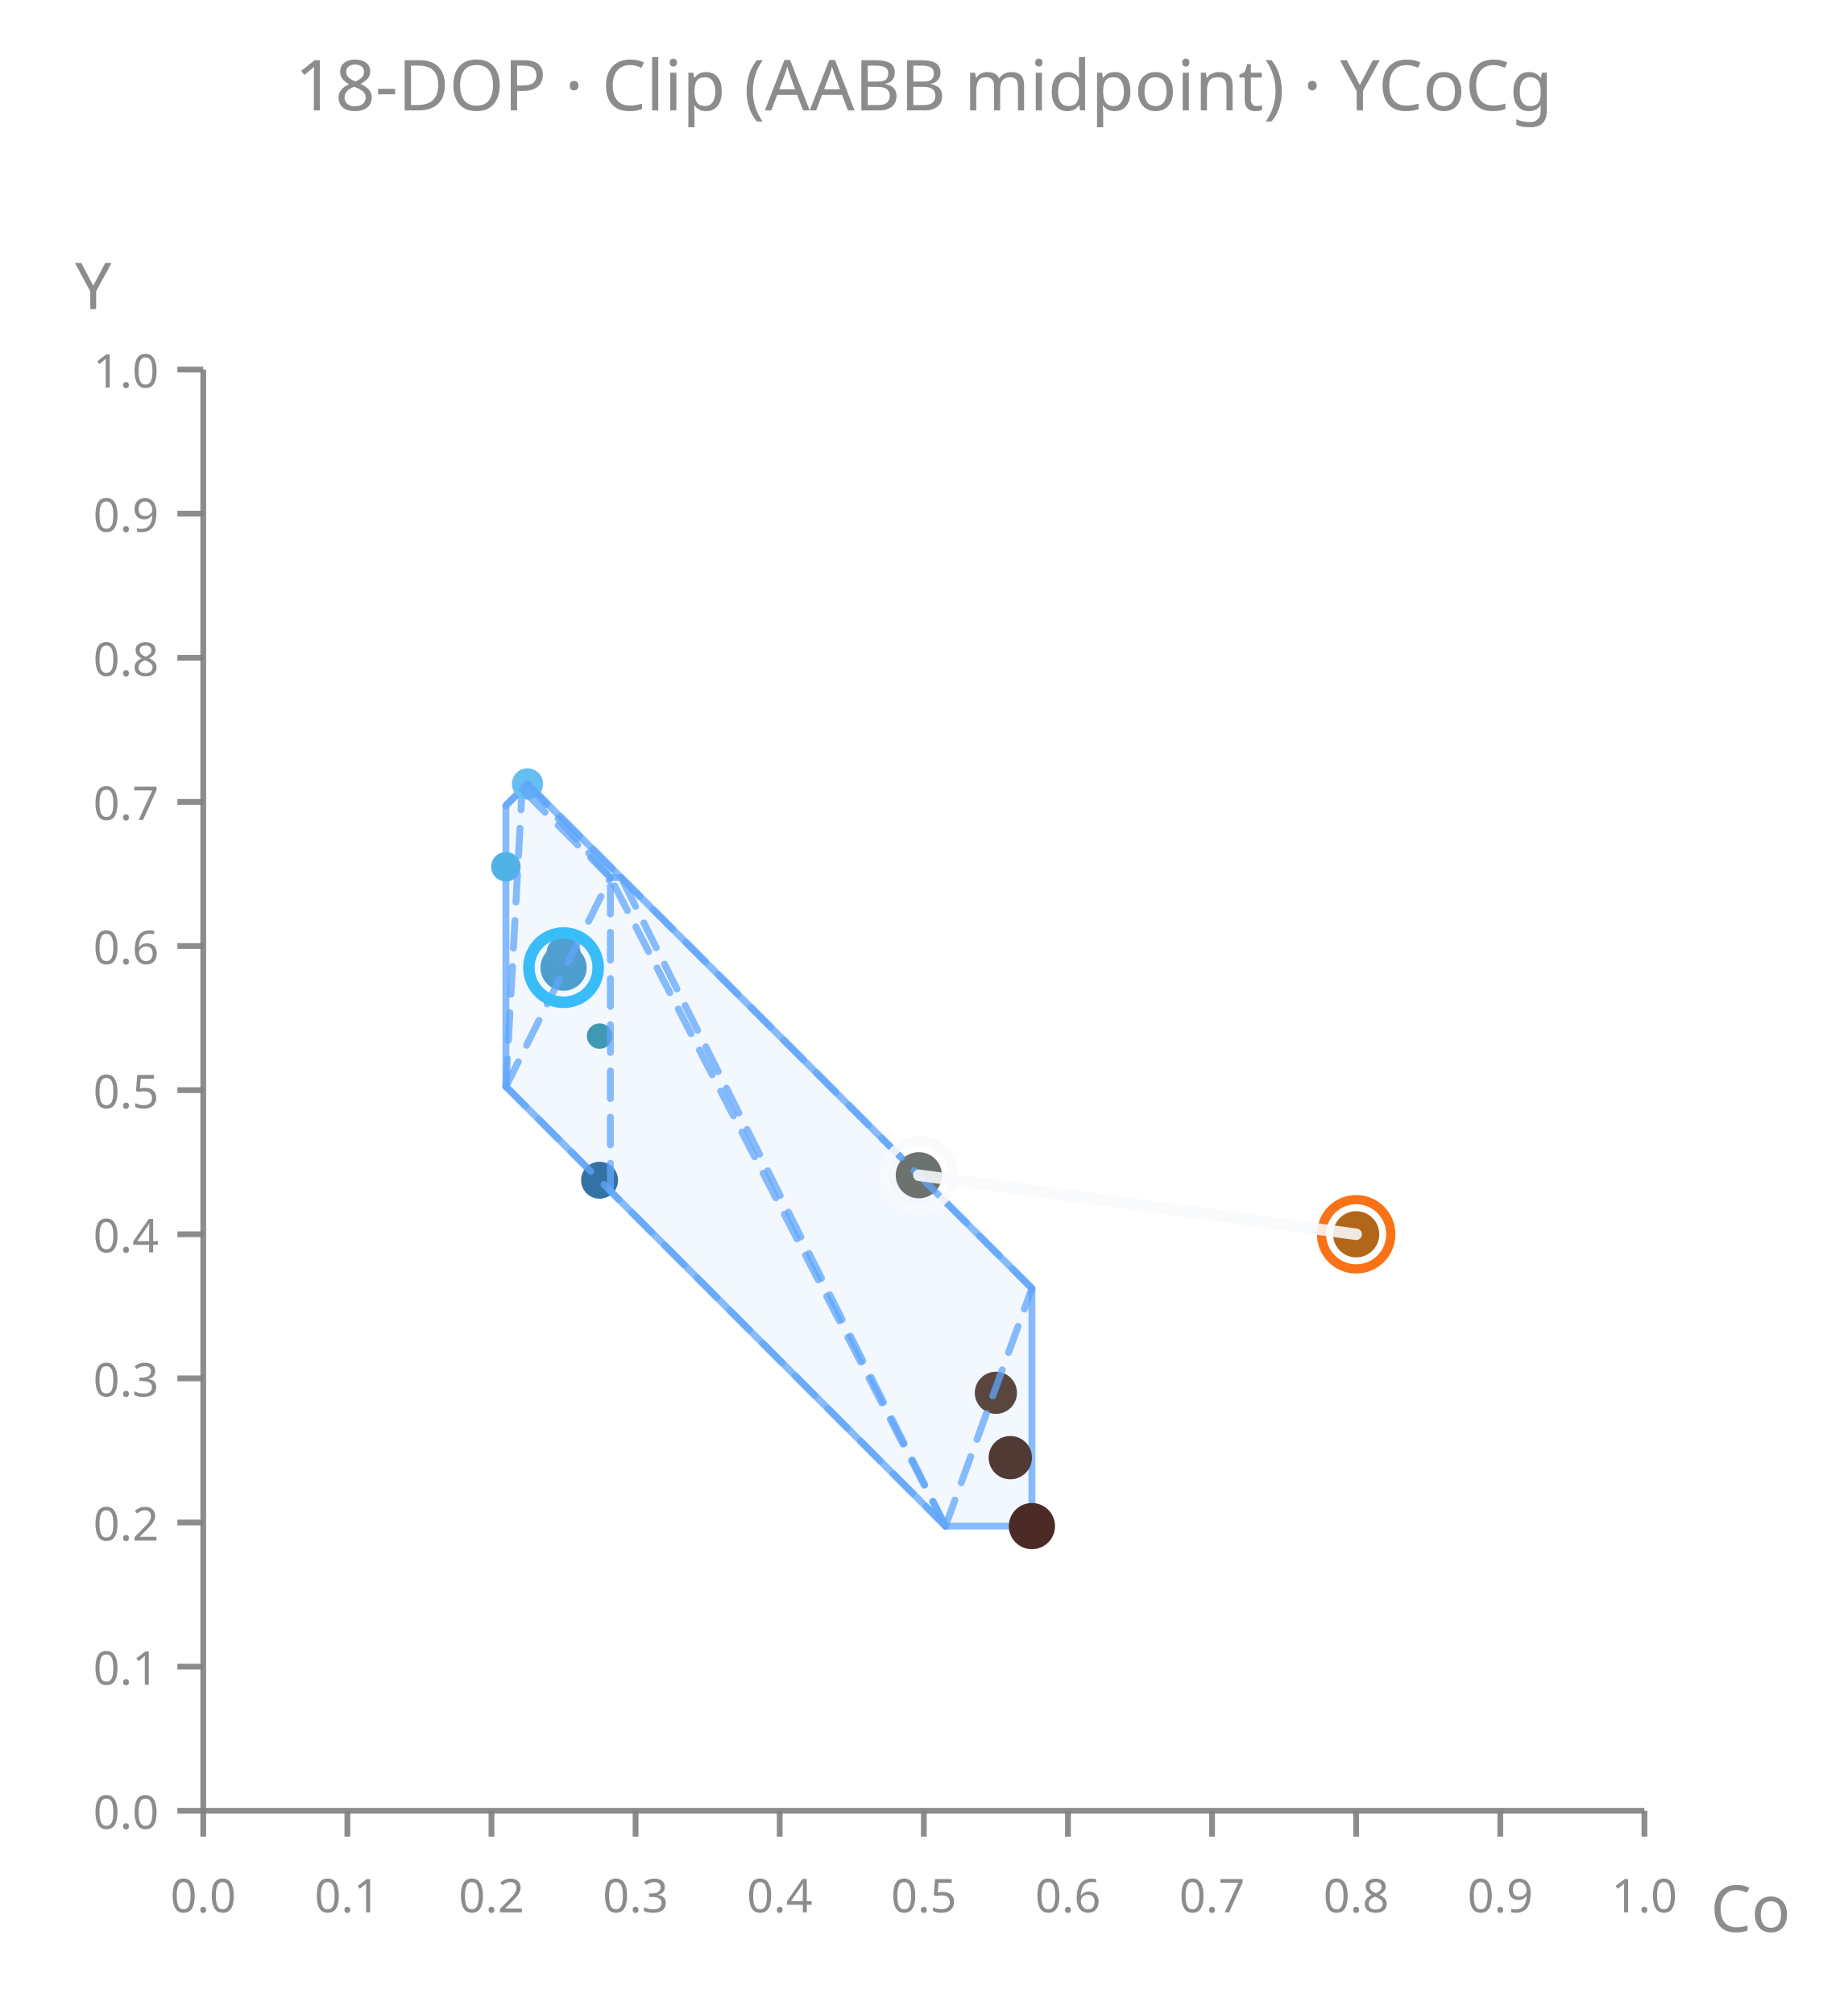
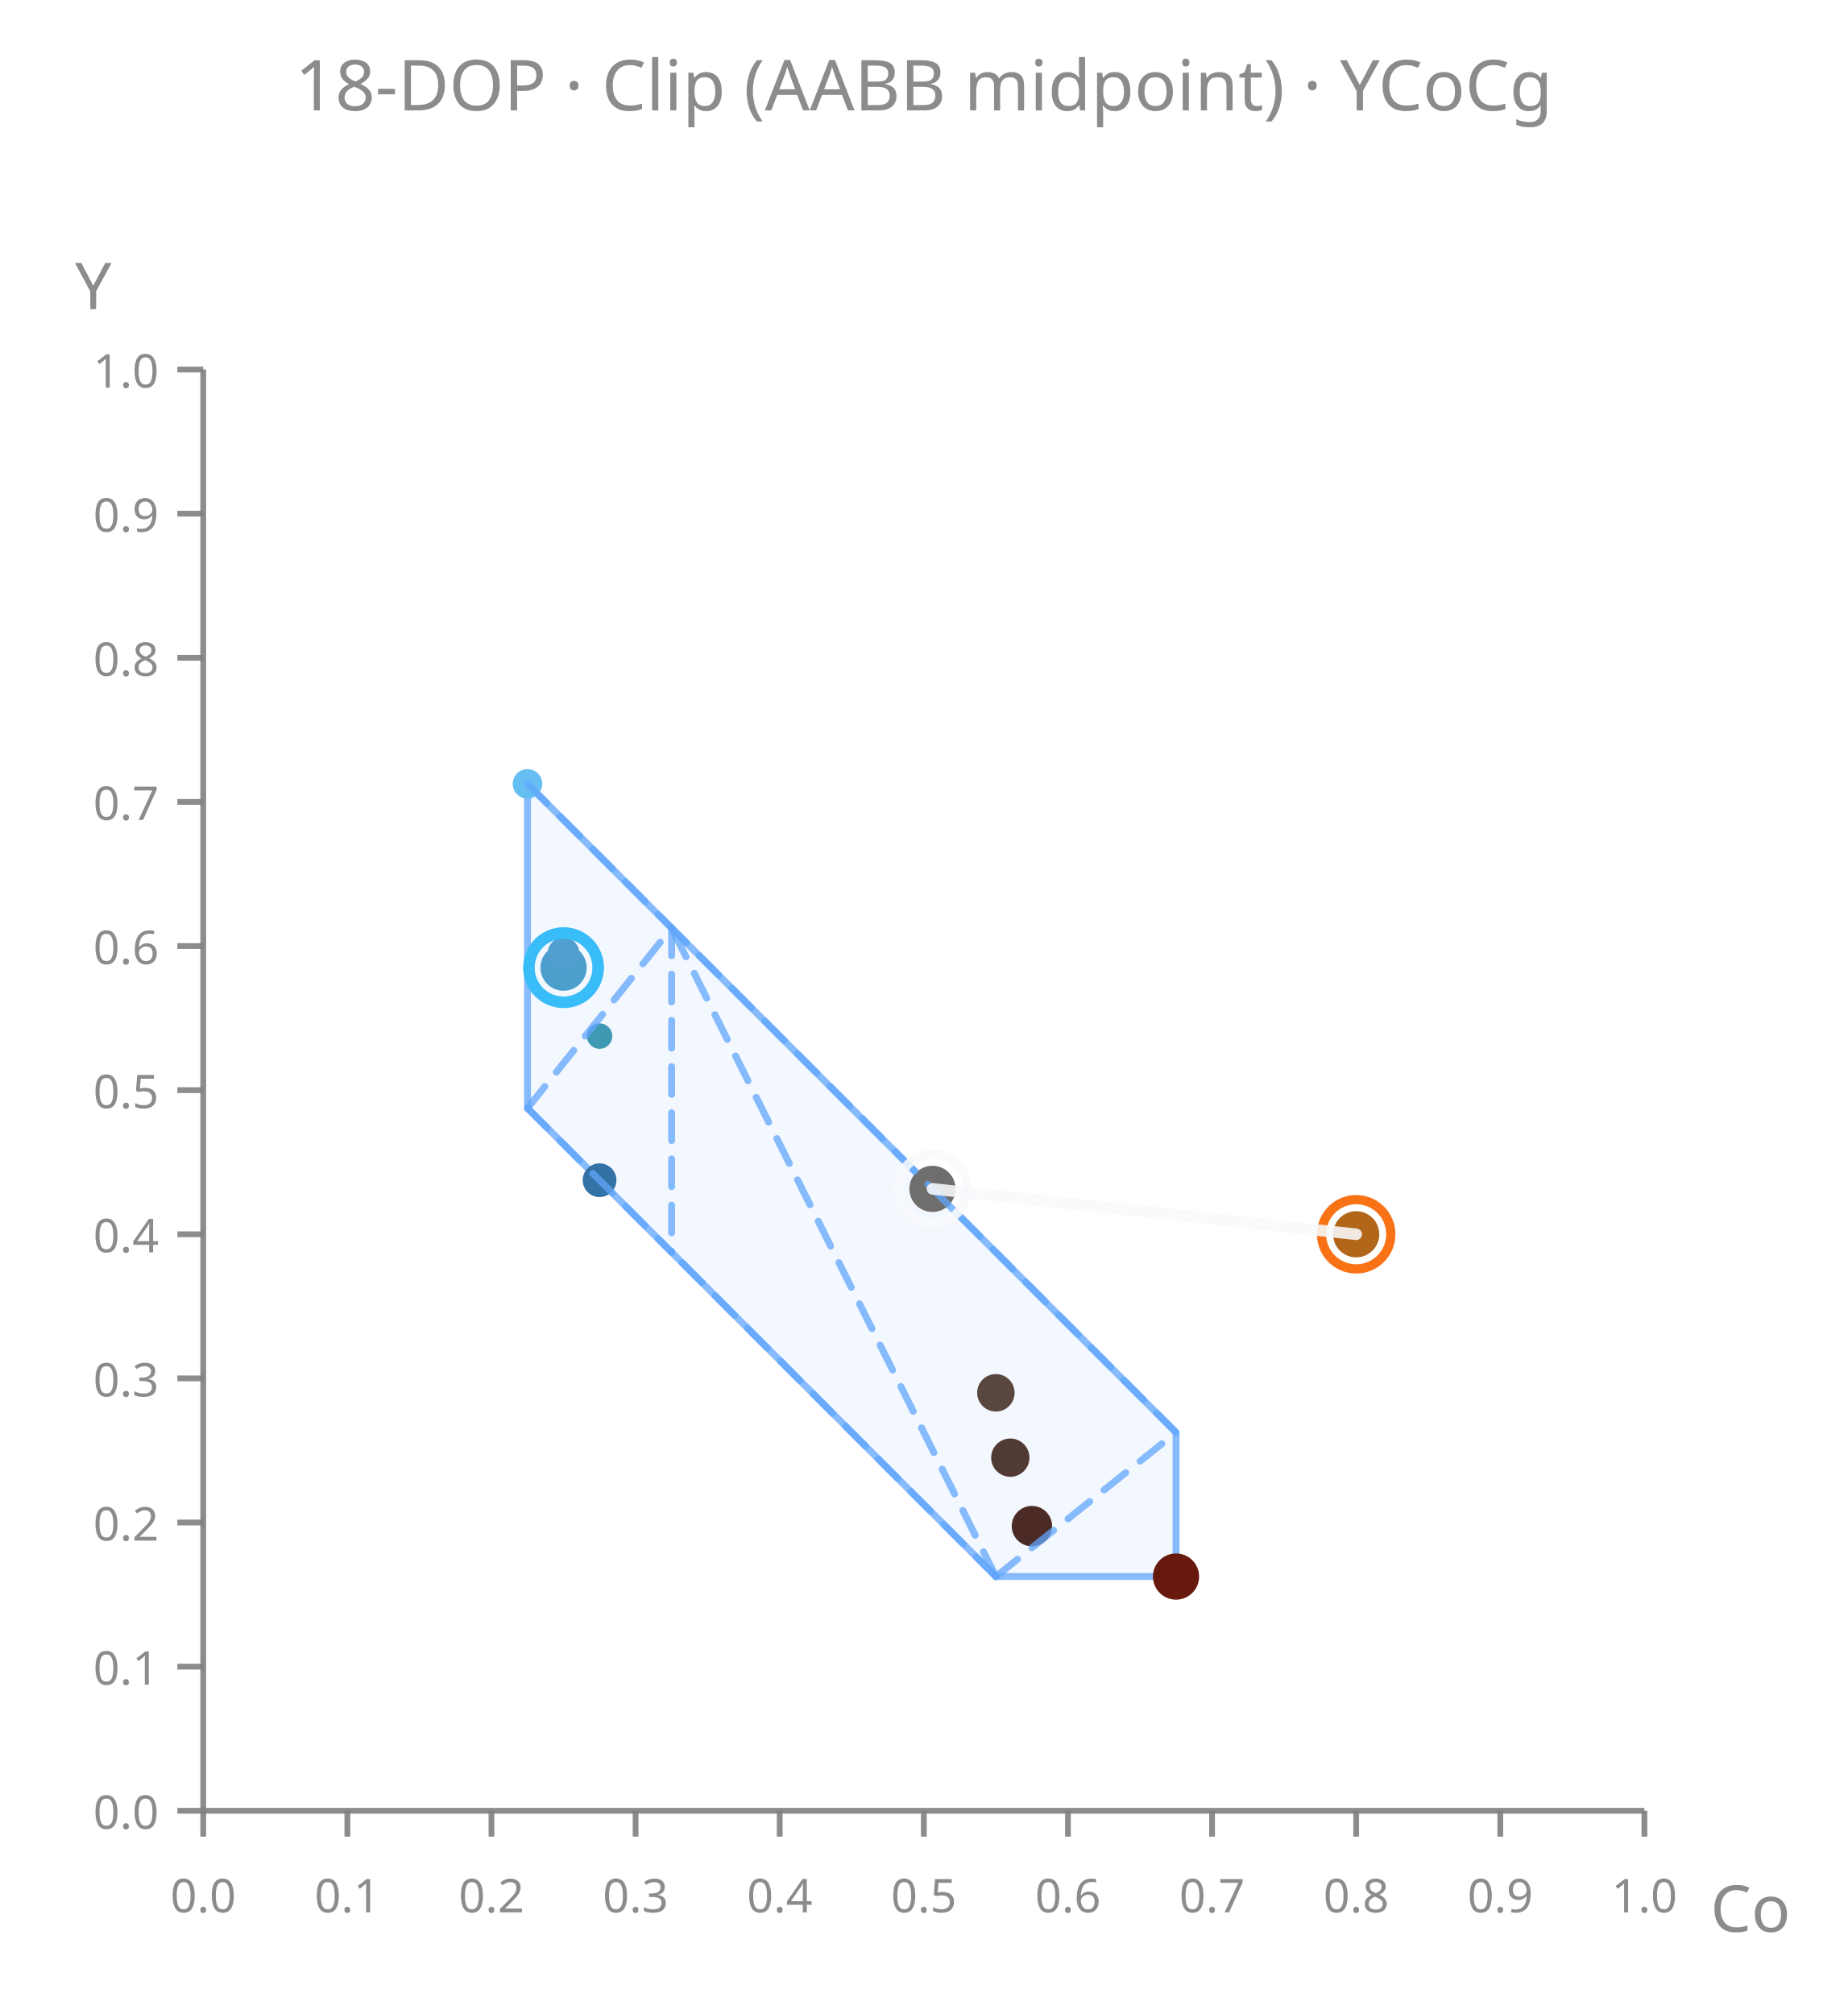
<svg xmlns="http://www.w3.org/2000/svg" baseProfile="full" height="436.0px" version="1.1" viewBox="0,0,400.0,436.0" width="400.0px">
  <defs />
  <g class="layer_bg" />
  <g class="layer_boundary">
-     <polygon fill="rgba(59,130,246,0.06)" points="204.68,330.38 223.4,330.38 223.4,278.9 114.2,169.7 109.52,174.38 109.52,235.22" stroke="rgba(96,165,250,0.75)" stroke-linejoin="round" stroke-width="1.5" />
+     <polygon fill="rgba(59,130,246,0.06)" points="215.6,341.3 254.6,341.3 254.6,310.1 114.2,169.7 114.2,239.9" stroke="rgba(96,165,250,0.75)" stroke-linejoin="round" stroke-width="1.5" />
  </g>
  <g class="layer_axes">
    <line fill="none" stroke="rgba(128,128,128,0.9)" stroke-width="1.25" x1="44.0" x2="356" y1="392.0" y2="392.0" />
    <line fill="none" stroke="rgba(128,128,128,0.9)" stroke-width="1.25" x1="44.0" x2="44.0" y1="392.0" y2="80" />
    <line fill="none" stroke="rgba(128,128,128,0.9)" stroke-width="1.25" x1="44.0" x2="44.0" y1="392.0" y2="397.6" />
    <text dominant-baseline="hanging" fill="rgba(128,128,128,0.9)" font-family="sans-serif" font-size="10.08" text-anchor="middle" x="44.0" y="406.168">0.0</text>
    <line fill="none" stroke="rgba(128,128,128,0.9)" stroke-width="1.25" x1="75.2" x2="75.2" y1="392.0" y2="397.6" />
    <text dominant-baseline="hanging" fill="rgba(128,128,128,0.9)" font-family="sans-serif" font-size="10.08" text-anchor="middle" x="75.2" y="406.168">0.1</text>
    <line fill="none" stroke="rgba(128,128,128,0.9)" stroke-width="1.25" x1="106.4" x2="106.4" y1="392.0" y2="397.6" />
    <text dominant-baseline="hanging" fill="rgba(128,128,128,0.9)" font-family="sans-serif" font-size="10.08" text-anchor="middle" x="106.4" y="406.168">0.2</text>
    <line fill="none" stroke="rgba(128,128,128,0.9)" stroke-width="1.25" x1="137.6" x2="137.6" y1="392.0" y2="397.6" />
    <text dominant-baseline="hanging" fill="rgba(128,128,128,0.9)" font-family="sans-serif" font-size="10.08" text-anchor="middle" x="137.6" y="406.168">0.3</text>
    <line fill="none" stroke="rgba(128,128,128,0.9)" stroke-width="1.25" x1="168.8" x2="168.8" y1="392.0" y2="397.6" />
    <text dominant-baseline="hanging" fill="rgba(128,128,128,0.9)" font-family="sans-serif" font-size="10.08" text-anchor="middle" x="168.8" y="406.168">0.4</text>
    <line fill="none" stroke="rgba(128,128,128,0.9)" stroke-width="1.25" x1="200" x2="200" y1="392.0" y2="397.6" />
    <text dominant-baseline="hanging" fill="rgba(128,128,128,0.9)" font-family="sans-serif" font-size="10.08" text-anchor="middle" x="200" y="406.168">0.5</text>
    <line fill="none" stroke="rgba(128,128,128,0.9)" stroke-width="1.25" x1="231.2" x2="231.2" y1="392.0" y2="397.6" />
    <text dominant-baseline="hanging" fill="rgba(128,128,128,0.9)" font-family="sans-serif" font-size="10.08" text-anchor="middle" x="231.2" y="406.168">0.6</text>
    <line fill="none" stroke="rgba(128,128,128,0.9)" stroke-width="1.25" x1="262.4" x2="262.4" y1="392.0" y2="397.6" />
    <text dominant-baseline="hanging" fill="rgba(128,128,128,0.9)" font-family="sans-serif" font-size="10.08" text-anchor="middle" x="262.4" y="406.168">0.7</text>
    <line fill="none" stroke="rgba(128,128,128,0.9)" stroke-width="1.25" x1="293.6" x2="293.6" y1="392.0" y2="397.6" />
    <text dominant-baseline="hanging" fill="rgba(128,128,128,0.9)" font-family="sans-serif" font-size="10.08" text-anchor="middle" x="293.6" y="406.168">0.8</text>
    <line fill="none" stroke="rgba(128,128,128,0.9)" stroke-width="1.25" x1="324.8" x2="324.8" y1="392.0" y2="397.6" />
    <text dominant-baseline="hanging" fill="rgba(128,128,128,0.9)" font-family="sans-serif" font-size="10.08" text-anchor="middle" x="324.8" y="406.168">0.9</text>
    <line fill="none" stroke="rgba(128,128,128,0.9)" stroke-width="1.25" x1="356" x2="356" y1="392.0" y2="397.6" />
    <text dominant-baseline="hanging" fill="rgba(128,128,128,0.9)" font-family="sans-serif" font-size="10.08" text-anchor="middle" x="356" y="406.168">1.0</text>
    <line fill="none" stroke="rgba(128,128,128,0.9)" stroke-width="1.25" x1="44.0" x2="38.4" y1="392.0" y2="392.0" />
    <text dominant-baseline="central" fill="rgba(128,128,128,0.9)" font-family="sans-serif" font-size="10.08" text-anchor="end" x="34.4" y="392.0">0.0</text>
    <line fill="none" stroke="rgba(128,128,128,0.9)" stroke-width="1.25" x1="44.0" x2="38.4" y1="360.8" y2="360.8" />
    <text dominant-baseline="central" fill="rgba(128,128,128,0.9)" font-family="sans-serif" font-size="10.08" text-anchor="end" x="34.4" y="360.8">0.1</text>
    <line fill="none" stroke="rgba(128,128,128,0.9)" stroke-width="1.25" x1="44.0" x2="38.4" y1="329.6" y2="329.6" />
    <text dominant-baseline="central" fill="rgba(128,128,128,0.9)" font-family="sans-serif" font-size="10.08" text-anchor="end" x="34.4" y="329.6">0.2</text>
    <line fill="none" stroke="rgba(128,128,128,0.9)" stroke-width="1.25" x1="44.0" x2="38.4" y1="298.4" y2="298.4" />
    <text dominant-baseline="central" fill="rgba(128,128,128,0.9)" font-family="sans-serif" font-size="10.08" text-anchor="end" x="34.4" y="298.4">0.3</text>
    <line fill="none" stroke="rgba(128,128,128,0.9)" stroke-width="1.25" x1="44.0" x2="38.4" y1="267.2" y2="267.2" />
    <text dominant-baseline="central" fill="rgba(128,128,128,0.9)" font-family="sans-serif" font-size="10.08" text-anchor="end" x="34.4" y="267.2">0.4</text>
    <line fill="none" stroke="rgba(128,128,128,0.9)" stroke-width="1.25" x1="44.0" x2="38.4" y1="236" y2="236" />
    <text dominant-baseline="central" fill="rgba(128,128,128,0.9)" font-family="sans-serif" font-size="10.08" text-anchor="end" x="34.4" y="236">0.5</text>
    <line fill="none" stroke="rgba(128,128,128,0.9)" stroke-width="1.25" x1="44.0" x2="38.4" y1="204.8" y2="204.8" />
    <text dominant-baseline="central" fill="rgba(128,128,128,0.9)" font-family="sans-serif" font-size="10.08" text-anchor="end" x="34.4" y="204.8">0.6</text>
    <line fill="none" stroke="rgba(128,128,128,0.9)" stroke-width="1.25" x1="44.0" x2="38.4" y1="173.6" y2="173.6" />
    <text dominant-baseline="central" fill="rgba(128,128,128,0.9)" font-family="sans-serif" font-size="10.08" text-anchor="end" x="34.4" y="173.6">0.7</text>
    <line fill="none" stroke="rgba(128,128,128,0.9)" stroke-width="1.25" x1="44.0" x2="38.4" y1="142.4" y2="142.4" />
    <text dominant-baseline="central" fill="rgba(128,128,128,0.9)" font-family="sans-serif" font-size="10.08" text-anchor="end" x="34.4" y="142.4">0.8</text>
    <line fill="none" stroke="rgba(128,128,128,0.9)" stroke-width="1.25" x1="44.0" x2="38.4" y1="111.2" y2="111.2" />
    <text dominant-baseline="central" fill="rgba(128,128,128,0.9)" font-family="sans-serif" font-size="10.08" text-anchor="end" x="34.4" y="111.2">0.9</text>
    <line fill="none" stroke="rgba(128,128,128,0.9)" stroke-width="1.25" x1="44.0" x2="38.4" y1="80" y2="80" />
    <text dominant-baseline="central" fill="rgba(128,128,128,0.9)" font-family="sans-serif" font-size="10.08" text-anchor="end" x="34.4" y="80">1.0</text>
    <text fill="rgba(128,128,128,0.9)" font-family="sans-serif" font-size="14" x="370.3" y="418.208">Co</text>
    <text fill="rgba(128,128,128,0.9)" font-family="sans-serif" font-size="14" x="16.224" y="66.928">Y</text>
  </g>
  <g class="layer_dots">
    <circle cx="129.8" cy="224.3" fill="rgb(63,153,178)" r="2.75" stroke="none" />
-     <circle cx="109.52" cy="187.64" fill="rgb(81,178,229)" r="3.188" stroke="none" />
-     <line fill="none" stroke="rgba(96,165,250,0.75)" stroke-dasharray="6,4" stroke-linecap="round" stroke-width="1.5" x1="109.52" x2="113.03" y1="235.22" y2="170.87" />
-     <line fill="none" stroke="rgba(96,165,250,0.75)" stroke-dasharray="6,4" stroke-linecap="round" stroke-width="1.5" x1="109.52" x2="113.03" y1="174.38" y2="170.87" />
-     <circle cx="114.2" cy="169.7" fill="rgb(102,191,242)" r="3.375" stroke="none" />
-     <line fill="none" stroke="rgba(96,165,250,0.75)" stroke-dasharray="6,4" stroke-linecap="round" stroke-width="1.5" x1="114.2" x2="113.03" y1="169.7" y2="170.87" />
+     <circle cx="114.2" cy="169.7" fill="rgb(102,191,242)" r="3.2" stroke="none" />
    <circle cx="122" cy="209.48" fill="rgb(76,158,204)" r="5.0" stroke="none" />
-     <circle cx="122" cy="206.36" fill="rgb(81,158,209)" r="3.687" stroke="none" />
-     <circle cx="198.921" cy="254.421" fill="rgb(108,115,110)" r="5.0" stroke="none" />
-     <circle cx="129.8" cy="255.5" fill="rgb(51,114,165)" r="4" stroke="none" />
-     <line fill="none" stroke="rgba(96,165,250,0.75)" stroke-dasharray="6,4" stroke-linecap="round" stroke-width="1.5" x1="109.52" x2="132.14" y1="235.22" y2="257.84" />
-     <line fill="none" stroke="rgba(96,165,250,0.75)" stroke-dasharray="6,4" stroke-linecap="round" stroke-width="1.5" x1="109.52" x2="132.14" y1="235.22" y2="189.98" />
-     <line fill="none" stroke="rgba(96,165,250,0.75)" stroke-dasharray="6,4" stroke-linecap="round" stroke-width="1.5" x1="114.2" x2="134.48" y1="169.7" y2="189.98" />
-     <line fill="none" stroke="rgba(96,165,250,0.75)" stroke-dasharray="6,4" stroke-linecap="round" stroke-width="1.5" x1="114.2" x2="132.14" y1="169.7" y2="189.98" />
-     <line fill="none" stroke="rgba(96,165,250,0.75)" stroke-dasharray="6,4" stroke-linecap="round" stroke-width="1.5" x1="132.14" x2="113.03" y1="189.98" y2="170.87" />
+     <circle cx="122" cy="206.36" fill="rgb(81,158,209)" r="3.425" stroke="none" />
+     <circle cx="129.8" cy="255.5" fill="rgb(51,114,165)" r="3.65" stroke="none" />
    <circle cx="293.6" cy="267.2" fill="rgb(178,102,25)" r="5.0" stroke="none" />
-     <circle cx="215.6" cy="301.52" fill="rgb(89,71,63)" r="4.563" stroke="none" />
-     <circle cx="218.72" cy="315.56" fill="rgb(81,58,51)" r="4.688" stroke="none" />
-     <circle cx="223.4" cy="330.38" fill="rgb(76,43,38)" r="5.0" stroke="none" />
-     <line fill="none" stroke="rgba(96,165,250,0.75)" stroke-dasharray="6,4" stroke-linecap="round" stroke-width="1.5" x1="204.68" x2="223.4" y1="330.38" y2="278.9" />
-     <line fill="none" stroke="rgba(96,165,250,0.75)" stroke-dasharray="6,4" stroke-linecap="round" stroke-width="1.5" x1="204.68" x2="134.48" y1="330.38" y2="189.98" />
-     <line fill="none" stroke="rgba(96,165,250,0.75)" stroke-dasharray="6,4" stroke-linecap="round" stroke-width="1.5" x1="204.68" x2="132.14" y1="330.38" y2="257.84" />
-     <line fill="none" stroke="rgba(96,165,250,0.75)" stroke-dasharray="6,4" stroke-linecap="round" stroke-width="1.5" x1="204.68" x2="132.14" y1="330.38" y2="189.98" />
-     <line fill="none" stroke="rgba(96,165,250,0.75)" stroke-dasharray="6,4" stroke-linecap="round" stroke-width="1.5" x1="223.4" x2="134.48" y1="278.9" y2="189.98" />
-     <line fill="none" stroke="rgba(96,165,250,0.75)" stroke-dasharray="6,4" stroke-linecap="round" stroke-width="1.5" x1="134.48" x2="132.14" y1="189.98" y2="189.98" />
-     <line fill="none" stroke="rgba(96,165,250,0.75)" stroke-dasharray="6,4" stroke-linecap="round" stroke-width="1.5" x1="132.14" x2="132.14" y1="257.84" y2="189.98" />
+     <circle cx="201.872" cy="257.372" fill="rgb(111,110,108)" r="5.0" stroke="none" />
+     <circle cx="215.6" cy="301.52" fill="rgb(89,71,63)" r="4.055" stroke="none" />
+     <line fill="none" stroke="rgba(96,165,250,0.75)" stroke-dasharray="6,4" stroke-linecap="round" stroke-width="1.5" x1="114.2" x2="145.4" y1="239.9" y2="200.9" />
+     <line fill="none" stroke="rgba(96,165,250,0.75)" stroke-dasharray="6,4" stroke-linecap="round" stroke-width="1.5" x1="114.2" x2="145.4" y1="239.9" y2="271.1" />
+     <line fill="none" stroke="rgba(96,165,250,0.75)" stroke-dasharray="6,4" stroke-linecap="round" stroke-width="1.5" x1="114.2" x2="145.4" y1="169.7" y2="200.9" />
+     <circle cx="218.72" cy="315.56" fill="rgb(81,58,51)" r="4.145" stroke="none" />
+     <circle cx="223.4" cy="330.38" fill="rgb(76,43,38)" r="4.37" stroke="none" />
+     <circle cx="254.6" cy="341.3" fill="rgb(102,25,12)" r="5.0" stroke="none" />
+     <line fill="none" stroke="rgba(96,165,250,0.75)" stroke-dasharray="6,4" stroke-linecap="round" stroke-width="1.5" x1="215.6" x2="254.6" y1="341.3" y2="310.1" />
+     <line fill="none" stroke="rgba(96,165,250,0.75)" stroke-dasharray="6,4" stroke-linecap="round" stroke-width="1.5" x1="215.6" x2="145.4" y1="341.3" y2="200.9" />
+     <line fill="none" stroke="rgba(96,165,250,0.75)" stroke-dasharray="6,4" stroke-linecap="round" stroke-width="1.5" x1="215.6" x2="145.4" y1="341.3" y2="271.1" />
+     <line fill="none" stroke="rgba(96,165,250,0.75)" stroke-dasharray="6,4" stroke-linecap="round" stroke-width="1.5" x1="254.6" x2="145.4" y1="310.1" y2="200.9" />
+     <line fill="none" stroke="rgba(96,165,250,0.75)" stroke-dasharray="6,4" stroke-linecap="round" stroke-width="1.5" x1="145.4" x2="145.4" y1="200.9" y2="271.1" />
  </g>
  <g class="layer_overlay">
    <circle cx="122" cy="209.48" fill="none" r="7.5" stroke="rgba(56,189,248,1.0)" stroke-width="2.5" />
    <circle cx="293.6" cy="267.2" fill="none" r="7.5" stroke="rgba(249,115,22,1.0)" stroke-width="2.0" />
-     <line stroke="rgba(248,250,252,0.88)" stroke-linecap="round" stroke-width="2.5" x1="293.6" x2="198.921" y1="267.2" y2="254.421" />
-     <circle cx="198.921" cy="254.421" fill="none" r="7.5" stroke="rgba(248,250,252,0.88)" stroke-width="2.0" />
+     <line stroke="rgba(248,250,252,0.88)" stroke-linecap="round" stroke-width="2.5" x1="293.6" x2="201.872" y1="267.2" y2="257.372" />
+     <circle cx="201.872" cy="257.372" fill="none" r="7.5" stroke="rgba(248,250,252,0.88)" stroke-width="2.0" />
  </g>
  <g class="layer_header">
    <text dominant-baseline="central" fill="rgba(128,128,128,0.9)" font-family="sans-serif" font-size="15.2" text-anchor="middle" x="200.0" y="18.0">18-DOP · Clip (AABB midpoint) · YCoCg</text>
  </g>
</svg>
